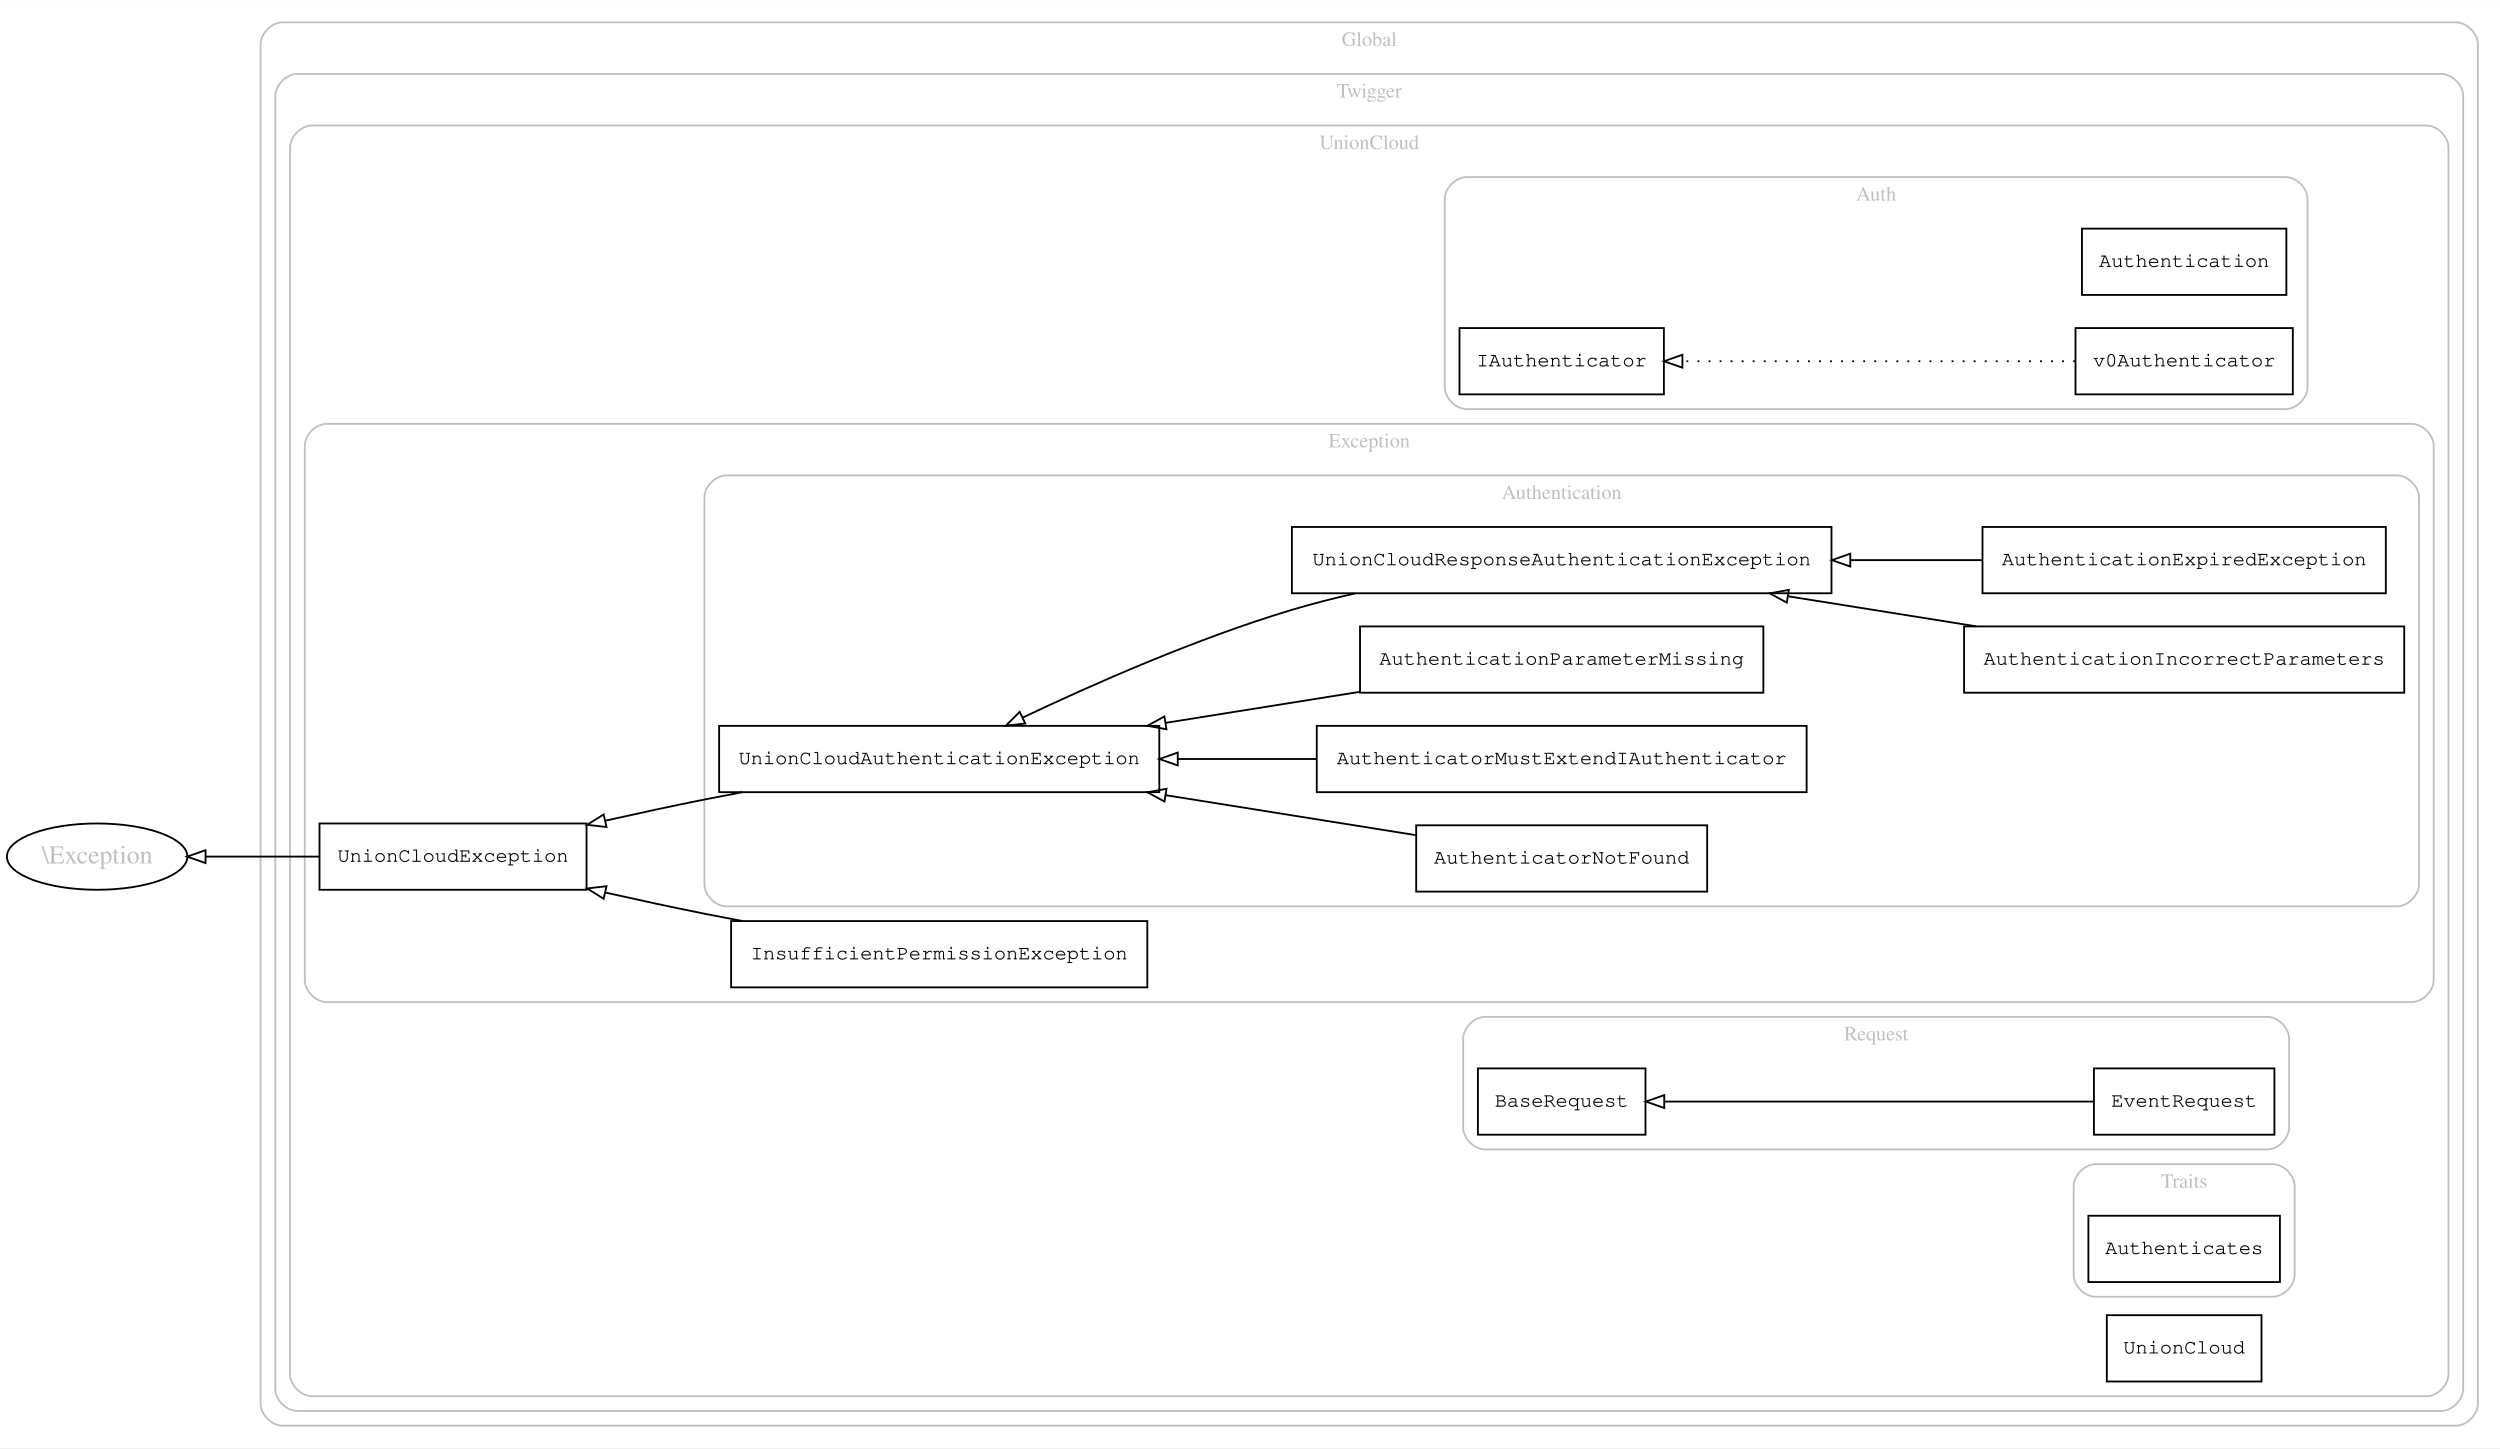
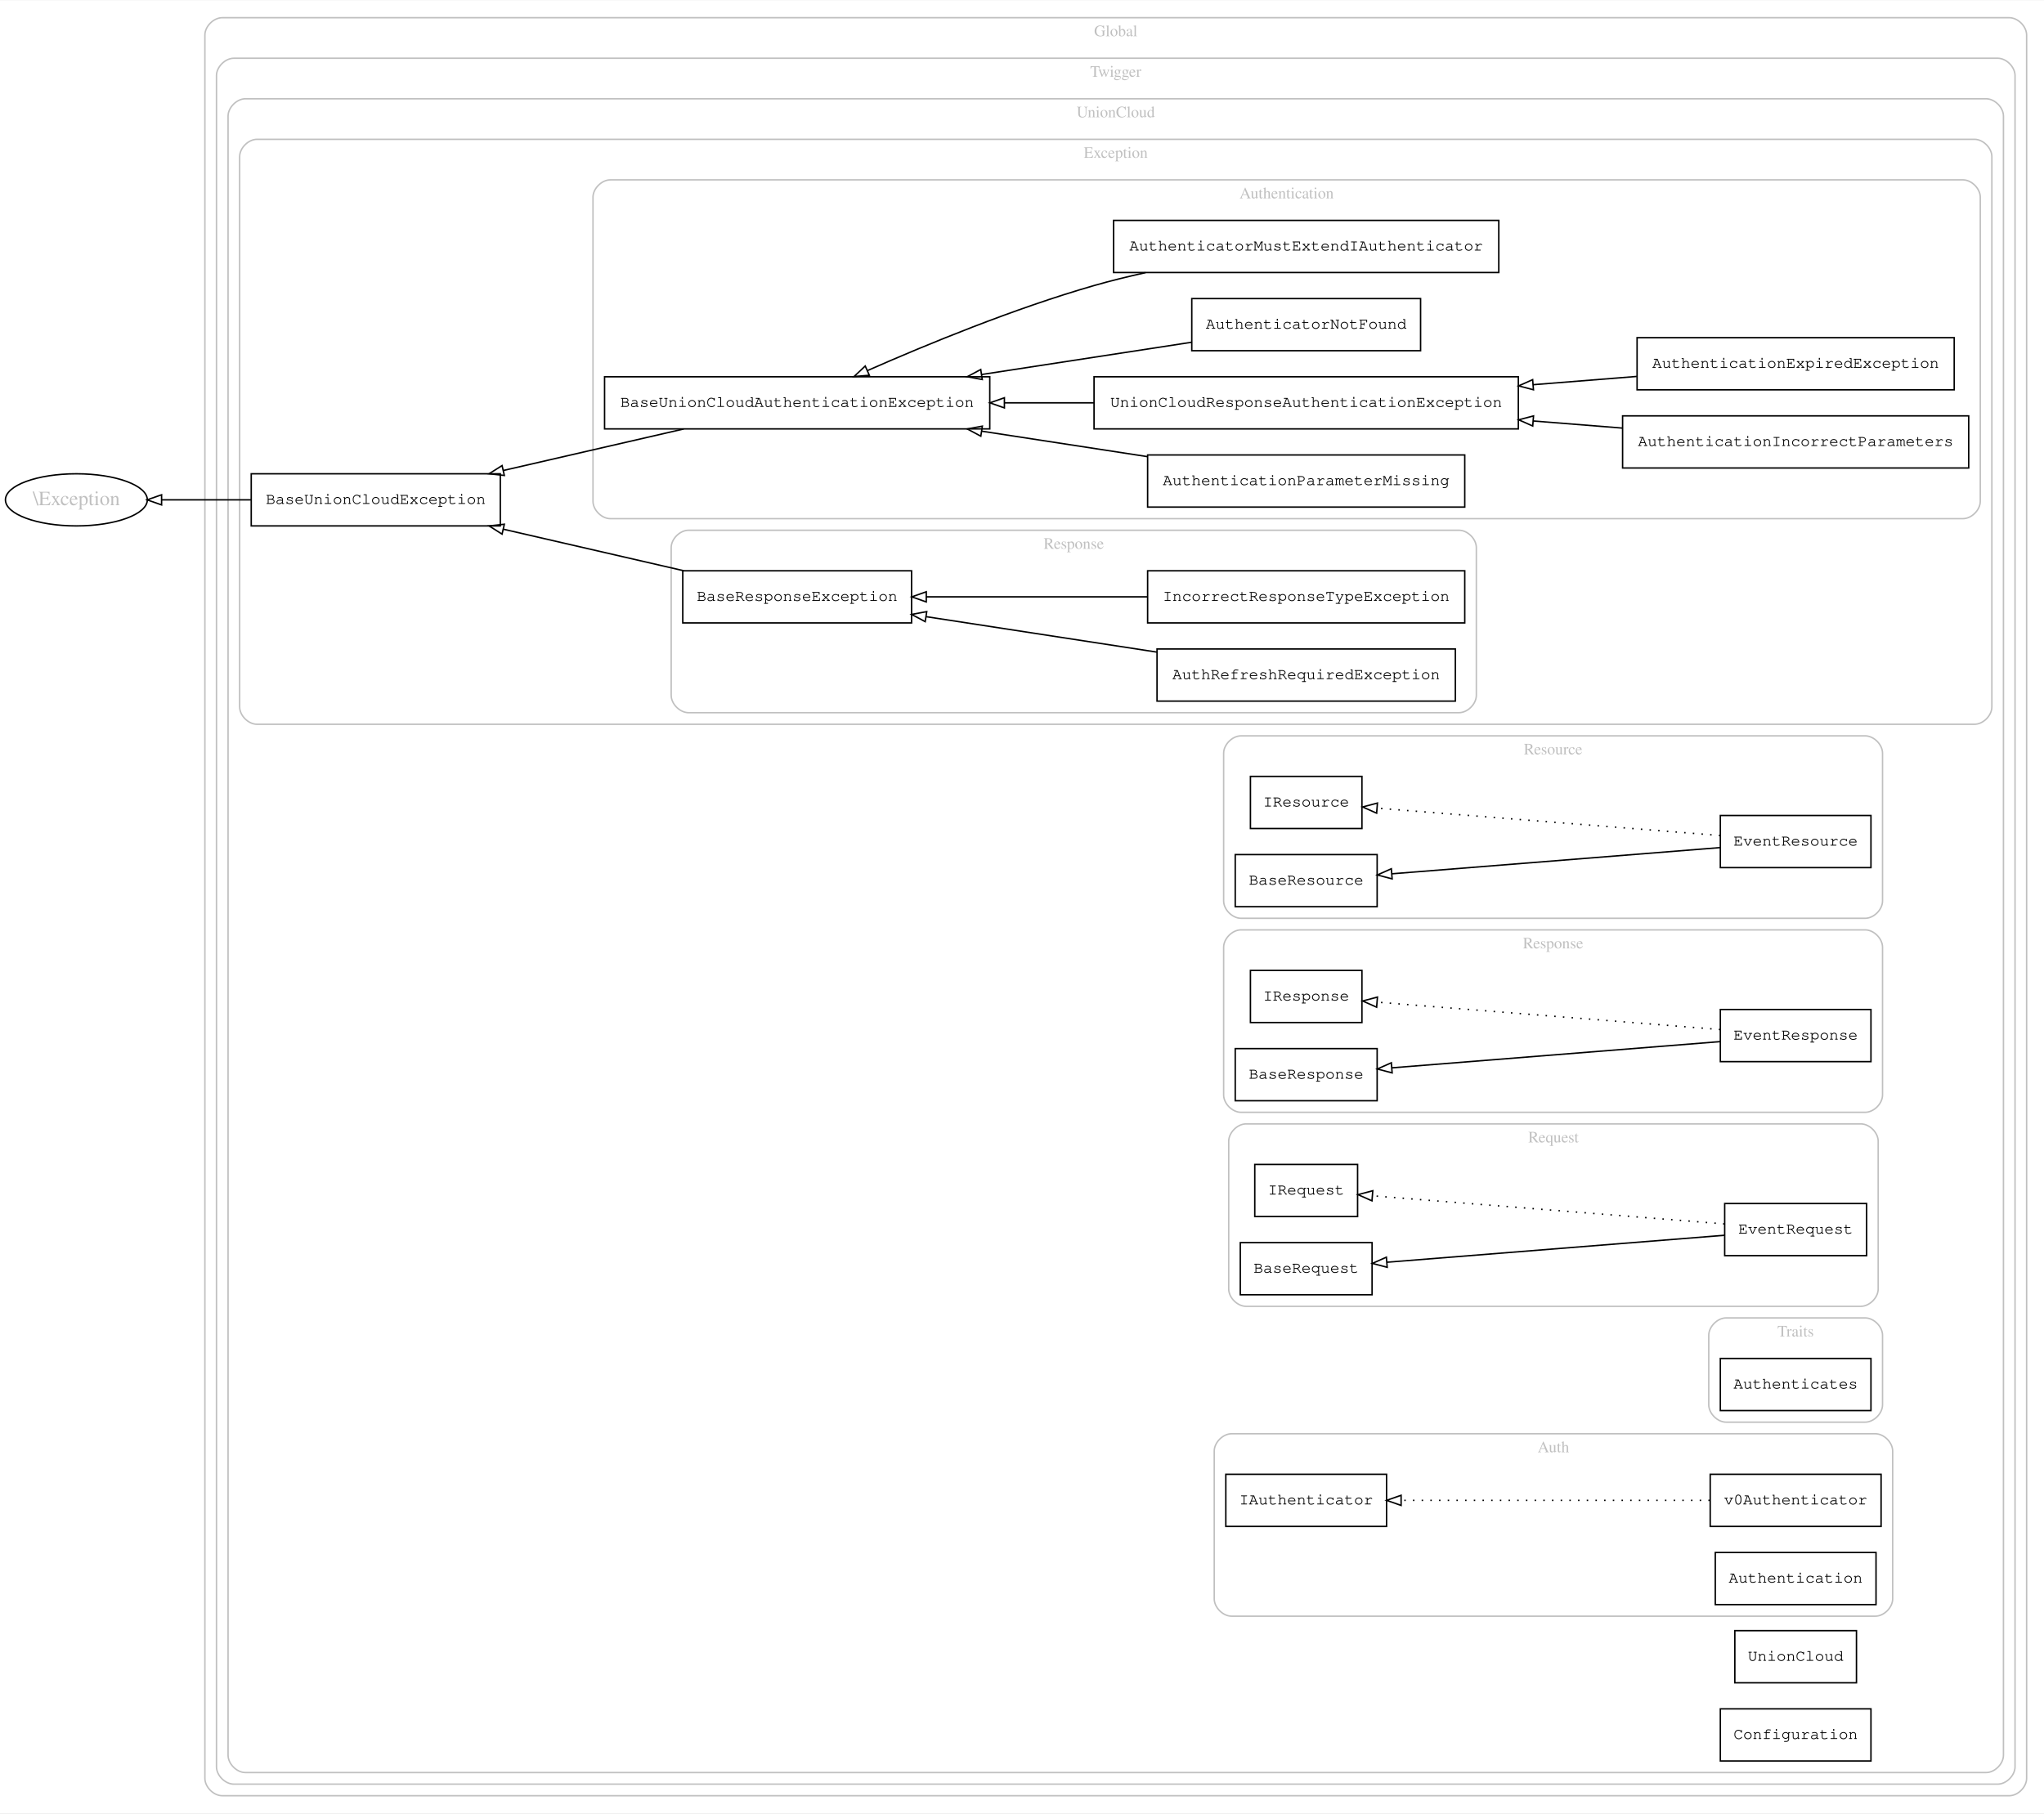
- <svg xmlns="http://www.w3.org/2000/svg" width="1357pt" height="786pt" viewBox="0.00 0.00 1357.49 786.00">
-   <g id="graph0" class="graph" transform="scale(1 1) rotate(0) translate(4 782)">
-     <polygon fill="#ffffff" stroke="transparent" points="-4,4 -4,-782 1353.491,-782 1353.491,4 -4,4" />
+ <svg xmlns="http://www.w3.org/2000/svg" width="1411pt" height="1252pt" viewBox="0.00 0.00 1411.49 1252.00">
+   <g id="graph0" class="graph" transform="scale(1 1) rotate(0) translate(4 1248)">
+     <polygon fill="#ffffff" stroke="transparent" points="-4,4 -4,-1248 1407.491,-1248 1407.491,4 -4,4" />
    <g id="clust1" class="cluster">
-       <path fill="none" stroke="#c0c0c0" d="M149.491,-8C149.491,-8 1329.491,-8 1329.491,-8 1335.491,-8 1341.491,-14 1341.491,-20 1341.491,-20 1341.491,-758 1341.491,-758 1341.491,-764 1335.491,-770 1329.491,-770 1329.491,-770 149.491,-770 149.491,-770 143.491,-770 137.491,-764 137.491,-758 137.491,-758 137.491,-20 137.491,-20 137.491,-14 143.491,-8 149.491,-8" />
-       <text text-anchor="middle" x="739.491" y="-757.2" font-family="Times,serif" font-size="11.00" fill="#c0c0c0">Global</text>
+       <path fill="none" stroke="#c0c0c0" d="M149.491,-8C149.491,-8 1383.491,-8 1383.491,-8 1389.491,-8 1395.491,-14 1395.491,-20 1395.491,-20 1395.491,-1224 1395.491,-1224 1395.491,-1230 1389.491,-1236 1383.491,-1236 1383.491,-1236 149.491,-1236 149.491,-1236 143.491,-1236 137.491,-1230 137.491,-1224 137.491,-1224 137.491,-20 137.491,-20 137.491,-14 143.491,-8 149.491,-8" />
+       <text text-anchor="middle" x="766.491" y="-1223.2" font-family="Times,serif" font-size="11.00" fill="#c0c0c0">Global</text>
    </g>
    <g id="clust2" class="cluster">
-       <path fill="none" stroke="#c0c0c0" d="M157.491,-16C157.491,-16 1321.491,-16 1321.491,-16 1327.491,-16 1333.491,-22 1333.491,-28 1333.491,-28 1333.491,-730 1333.491,-730 1333.491,-736 1327.491,-742 1321.491,-742 1321.491,-742 157.491,-742 157.491,-742 151.491,-742 145.491,-736 145.491,-730 145.491,-730 145.491,-28 145.491,-28 145.491,-22 151.491,-16 157.491,-16" />
-       <text text-anchor="middle" x="739.491" y="-729.2" font-family="Times,serif" font-size="11.00" fill="#c0c0c0">Twigger</text>
+       <path fill="none" stroke="#c0c0c0" d="M157.491,-16C157.491,-16 1375.491,-16 1375.491,-16 1381.491,-16 1387.491,-22 1387.491,-28 1387.491,-28 1387.491,-1196 1387.491,-1196 1387.491,-1202 1381.491,-1208 1375.491,-1208 1375.491,-1208 157.491,-1208 157.491,-1208 151.491,-1208 145.491,-1202 145.491,-1196 145.491,-1196 145.491,-28 145.491,-28 145.491,-22 151.491,-16 157.491,-16" />
+       <text text-anchor="middle" x="766.491" y="-1195.2" font-family="Times,serif" font-size="11.00" fill="#c0c0c0">Twigger</text>
    </g>
    <g id="clust3" class="cluster">
-       <path fill="none" stroke="#c0c0c0" d="M165.491,-24C165.491,-24 1313.491,-24 1313.491,-24 1319.491,-24 1325.491,-30 1325.491,-36 1325.491,-36 1325.491,-702 1325.491,-702 1325.491,-708 1319.491,-714 1313.491,-714 1313.491,-714 165.491,-714 165.491,-714 159.491,-714 153.491,-708 153.491,-702 153.491,-702 153.491,-36 153.491,-36 153.491,-30 159.491,-24 165.491,-24" />
-       <text text-anchor="middle" x="739.491" y="-701.2" font-family="Times,serif" font-size="11.00" fill="#c0c0c0">UnionCloud</text>
+       <path fill="none" stroke="#c0c0c0" d="M165.491,-24C165.491,-24 1367.491,-24 1367.491,-24 1373.491,-24 1379.491,-30 1379.491,-36 1379.491,-36 1379.491,-1168 1379.491,-1168 1379.491,-1174 1373.491,-1180 1367.491,-1180 1367.491,-1180 165.491,-1180 165.491,-1180 159.491,-1180 153.491,-1174 153.491,-1168 153.491,-1168 153.491,-36 153.491,-36 153.491,-30 159.491,-24 165.491,-24" />
+       <text text-anchor="middle" x="766.491" y="-1167.2" font-family="Times,serif" font-size="11.00" fill="#c0c0c0">UnionCloud</text>
    </g>
    <g id="clust4" class="cluster">
-       <path fill="none" stroke="#c0c0c0" d="M792.491,-560C792.491,-560 1236.991,-560 1236.991,-560 1242.991,-560 1248.991,-566 1248.991,-572 1248.991,-572 1248.991,-674 1248.991,-674 1248.991,-680 1242.991,-686 1236.991,-686 1236.991,-686 792.491,-686 792.491,-686 786.491,-686 780.491,-680 780.491,-674 780.491,-674 780.491,-572 780.491,-572 780.491,-566 786.491,-560 792.491,-560" />
-       <text text-anchor="middle" x="1014.741" y="-673.2" font-family="Times,serif" font-size="11.00" fill="#c0c0c0">Auth</text>
+       <path fill="none" stroke="#c0c0c0" d="M173.491,-748C173.491,-748 1359.491,-748 1359.491,-748 1365.491,-748 1371.491,-754 1371.491,-760 1371.491,-760 1371.491,-1140 1371.491,-1140 1371.491,-1146 1365.491,-1152 1359.491,-1152 1359.491,-1152 173.491,-1152 173.491,-1152 167.491,-1152 161.491,-1146 161.491,-1140 161.491,-1140 161.491,-760 161.491,-760 161.491,-754 167.491,-748 173.491,-748" />
+       <text text-anchor="middle" x="766.491" y="-1139.2" font-family="Times,serif" font-size="11.00" fill="#c0c0c0">Exception</text>
    </g>
    <g id="clust5" class="cluster">
-       <path fill="none" stroke="#c0c0c0" d="M173.491,-238C173.491,-238 1305.491,-238 1305.491,-238 1311.491,-238 1317.491,-244 1317.491,-250 1317.491,-250 1317.491,-540 1317.491,-540 1317.491,-546 1311.491,-552 1305.491,-552 1305.491,-552 173.491,-552 173.491,-552 167.491,-552 161.491,-546 161.491,-540 161.491,-540 161.491,-250 161.491,-250 161.491,-244 167.491,-238 173.491,-238" />
-       <text text-anchor="middle" x="739.491" y="-539.2" font-family="Times,serif" font-size="11.00" fill="#c0c0c0">Exception</text>
+       <path fill="none" stroke="#c0c0c0" d="M417.491,-890C417.491,-890 1351.491,-890 1351.491,-890 1357.491,-890 1363.491,-896 1363.491,-902 1363.491,-902 1363.491,-1112 1363.491,-1112 1363.491,-1118 1357.491,-1124 1351.491,-1124 1351.491,-1124 417.491,-1124 417.491,-1124 411.491,-1124 405.491,-1118 405.491,-1112 405.491,-1112 405.491,-902 405.491,-902 405.491,-896 411.491,-890 417.491,-890" />
+       <text text-anchor="middle" x="884.491" y="-1111.2" font-family="Times,serif" font-size="11.00" fill="#c0c0c0">Authentication</text>
    </g>
    <g id="clust6" class="cluster">
-       <path fill="none" stroke="#c0c0c0" d="M390.491,-290C390.491,-290 1297.491,-290 1297.491,-290 1303.491,-290 1309.491,-296 1309.491,-302 1309.491,-302 1309.491,-512 1309.491,-512 1309.491,-518 1303.491,-524 1297.491,-524 1297.491,-524 390.491,-524 390.491,-524 384.491,-524 378.491,-518 378.491,-512 378.491,-512 378.491,-302 378.491,-302 378.491,-296 384.491,-290 390.491,-290" />
-       <text text-anchor="middle" x="843.991" y="-511.2" font-family="Times,serif" font-size="11.00" fill="#c0c0c0">Authentication</text>
+       <path fill="none" stroke="#c0c0c0" d="M471.491,-756C471.491,-756 1003.491,-756 1003.491,-756 1009.491,-756 1015.491,-762 1015.491,-768 1015.491,-768 1015.491,-870 1015.491,-870 1015.491,-876 1009.491,-882 1003.491,-882 1003.491,-882 471.491,-882 471.491,-882 465.491,-882 459.491,-876 459.491,-870 459.491,-870 459.491,-768 459.491,-768 459.491,-762 465.491,-756 471.491,-756" />
+       <text text-anchor="middle" x="737.491" y="-869.2" font-family="Times,serif" font-size="11.00" fill="#c0c0c0">Response</text>
    </g>
    <g id="clust7" class="cluster">
-       <path fill="none" stroke="#c0c0c0" d="M802.491,-158C802.491,-158 1226.991,-158 1226.991,-158 1232.991,-158 1238.991,-164 1238.991,-170 1238.991,-170 1238.991,-218 1238.991,-218 1238.991,-224 1232.991,-230 1226.991,-230 1226.991,-230 802.491,-230 802.491,-230 796.491,-230 790.491,-224 790.491,-218 790.491,-218 790.491,-170 790.491,-170 790.491,-164 796.491,-158 802.491,-158" />
-       <text text-anchor="middle" x="1014.741" y="-217.2" font-family="Times,serif" font-size="11.00" fill="#c0c0c0">Request</text>
+       <path fill="none" stroke="#c0c0c0" d="M852.991,-614C852.991,-614 1283.991,-614 1283.991,-614 1289.991,-614 1295.991,-620 1295.991,-626 1295.991,-626 1295.991,-728 1295.991,-728 1295.991,-734 1289.991,-740 1283.991,-740 1283.991,-740 852.991,-740 852.991,-740 846.991,-740 840.991,-734 840.991,-728 840.991,-728 840.991,-626 840.991,-626 840.991,-620 846.991,-614 852.991,-614" />
+       <text text-anchor="middle" x="1068.491" y="-727.2" font-family="Times,serif" font-size="11.00" fill="#c0c0c0">Resource</text>
    </g>
    <g id="clust8" class="cluster">
-       <path fill="none" stroke="#c0c0c0" d="M1133.991,-78C1133.991,-78 1229.991,-78 1229.991,-78 1235.991,-78 1241.991,-84 1241.991,-90 1241.991,-90 1241.991,-138 1241.991,-138 1241.991,-144 1235.991,-150 1229.991,-150 1229.991,-150 1133.991,-150 1133.991,-150 1127.991,-150 1121.991,-144 1121.991,-138 1121.991,-138 1121.991,-90 1121.991,-90 1121.991,-84 1127.991,-78 1133.991,-78" />
-       <text text-anchor="middle" x="1181.991" y="-137.2" font-family="Times,serif" font-size="11.00" fill="#c0c0c0">Traits</text>
+       <path fill="none" stroke="#c0c0c0" d="M852.991,-480C852.991,-480 1283.991,-480 1283.991,-480 1289.991,-480 1295.991,-486 1295.991,-492 1295.991,-492 1295.991,-594 1295.991,-594 1295.991,-600 1289.991,-606 1283.991,-606 1283.991,-606 852.991,-606 852.991,-606 846.991,-606 840.991,-600 840.991,-594 840.991,-594 840.991,-492 840.991,-492 840.991,-486 846.991,-480 852.991,-480" />
+       <text text-anchor="middle" x="1068.491" y="-593.2" font-family="Times,serif" font-size="11.00" fill="#c0c0c0">Response</text>
+     </g>
+     <g id="clust9" class="cluster">
+       <path fill="none" stroke="#c0c0c0" d="M856.491,-346C856.491,-346 1280.991,-346 1280.991,-346 1286.991,-346 1292.991,-352 1292.991,-358 1292.991,-358 1292.991,-460 1292.991,-460 1292.991,-466 1286.991,-472 1280.991,-472 1280.991,-472 856.491,-472 856.491,-472 850.491,-472 844.491,-466 844.491,-460 844.491,-460 844.491,-358 844.491,-358 844.491,-352 850.491,-346 856.491,-346" />
+       <text text-anchor="middle" x="1068.741" y="-459.2" font-family="Times,serif" font-size="11.00" fill="#c0c0c0">Request</text>
+     </g>
+     <g id="clust10" class="cluster">
+       <path fill="none" stroke="#c0c0c0" d="M1187.991,-266C1187.991,-266 1283.991,-266 1283.991,-266 1289.991,-266 1295.991,-272 1295.991,-278 1295.991,-278 1295.991,-326 1295.991,-326 1295.991,-332 1289.991,-338 1283.991,-338 1283.991,-338 1187.991,-338 1187.991,-338 1181.991,-338 1175.991,-332 1175.991,-326 1175.991,-326 1175.991,-278 1175.991,-278 1175.991,-272 1181.991,-266 1187.991,-266" />
+       <text text-anchor="middle" x="1235.991" y="-325.2" font-family="Times,serif" font-size="11.00" fill="#c0c0c0">Traits</text>
+     </g>
+     <g id="clust11" class="cluster">
+       <path fill="none" stroke="#c0c0c0" d="M846.491,-132C846.491,-132 1290.991,-132 1290.991,-132 1296.991,-132 1302.991,-138 1302.991,-144 1302.991,-144 1302.991,-246 1302.991,-246 1302.991,-252 1296.991,-258 1290.991,-258 1290.991,-258 846.491,-258 846.491,-258 840.491,-258 834.491,-252 834.491,-246 834.491,-246 834.491,-144 834.491,-144 834.491,-138 840.491,-132 846.491,-132" />
+       <text text-anchor="middle" x="1068.741" y="-245.2" font-family="Times,serif" font-size="11.00" fill="#c0c0c0">Auth</text>
    </g>
    <g id="node1" class="node">
-       <polygon fill="none" stroke="#000000" points="1237.491,-658 1126.491,-658 1126.491,-622 1237.491,-622 1237.491,-658" />
-       <text text-anchor="middle" x="1181.991" y="-637.2" font-family="Courier,monospace" font-size="11.00" fill="#000000">Authentication</text>
+       <polygon fill="none" stroke="#000000" points="1044.491,-988 751.491,-988 751.491,-952 1044.491,-952 1044.491,-988" />
+       <text text-anchor="middle" x="897.991" y="-967.2" font-family="Courier,monospace" font-size="11.00" fill="#000000">UnionCloudResponseAuthenticationException</text>
    </g>
    <g id="node2" class="node">
-       <polygon fill="none" stroke="#000000" points="1240.991,-604 1122.991,-604 1122.991,-568 1240.991,-568 1240.991,-604" />
-       <text text-anchor="middle" x="1181.991" y="-583.2" font-family="Courier,monospace" font-size="11.00" fill="#000000">v0Authenticator</text>
+       <polygon fill="none" stroke="#000000" points="679.491,-988 413.491,-988 413.491,-952 679.491,-952 679.491,-988" />
+       <text text-anchor="middle" x="546.491" y="-967.2" font-family="Courier,monospace" font-size="11.00" fill="#000000">BaseUnionCloudAuthenticationException</text>
+     </g>
+     <g id="edge1" class="edge">
+       <path fill="none" stroke="#000000" d="M751.469,-970C731.084,-970 710.159,-970 689.833,-970" />
+       <polygon fill="none" stroke="#000000" points="689.587,-966.5 679.587,-970 689.587,-973.5 689.587,-966.5" />
+     </g>
+     <g id="node11" class="node">
+       <polygon fill="none" stroke="#000000" points="341.491,-921 169.491,-921 169.491,-885 341.491,-885 341.491,-921" />
+       <text text-anchor="middle" x="255.491" y="-900.2" font-family="Courier,monospace" font-size="11.00" fill="#000000">BaseUnionCloudException</text>
+     </g>
+     <g id="edge2" class="edge">
+       <path fill="none" stroke="#000000" d="M468.126,-951.957C429.717,-943.114 383.314,-932.43 343.669,-923.302" />
+       <polygon fill="none" stroke="#000000" points="344.275,-919.85 333.744,-921.017 342.704,-926.672 344.275,-919.85" />
    </g>
    <g id="node3" class="node">
-       <polygon fill="none" stroke="#000000" points="899.491,-604 788.491,-604 788.491,-568 899.491,-568 899.491,-604" />
-       <text text-anchor="middle" x="843.991" y="-583.2" font-family="Courier,monospace" font-size="11.00" fill="#000000">IAuthenticator</text>
-     </g>
-     <g id="edge1" class="edge">
-       <path fill="none" stroke="#000000" stroke-dasharray="1,5" d="M1122.729,-586C1063.097,-586 971.349,-586 909.566,-586" />
-       <polygon fill="none" stroke="#000000" points="909.536,-582.5 899.536,-586 909.536,-589.5 909.536,-582.5" />
+       <polygon fill="none" stroke="#000000" points="1345.491,-1015 1126.491,-1015 1126.491,-979 1345.491,-979 1345.491,-1015" />
+       <text text-anchor="middle" x="1235.991" y="-994.2" font-family="Courier,monospace" font-size="11.00" fill="#000000">AuthenticationExpiredException</text>
+     </g>
+     <g id="edge5" class="edge">
+       <path fill="none" stroke="#000000" d="M1126.252,-988.234C1103.381,-986.407 1078.851,-984.447 1054.66,-982.515" />
+       <polygon fill="none" stroke="#000000" points="1054.933,-979.026 1044.686,-981.718 1054.375,-986.004 1054.933,-979.026" />
    </g>
    <g id="node4" class="node">
-       <polygon fill="none" stroke="#000000" points="1291.491,-496 1072.491,-496 1072.491,-460 1291.491,-460 1291.491,-496" />
-       <text text-anchor="middle" x="1181.991" y="-475.2" font-family="Courier,monospace" font-size="11.00" fill="#000000">AuthenticationExpiredException</text>
+       <polygon fill="none" stroke="#000000" points="1030.991,-1096 764.991,-1096 764.991,-1060 1030.991,-1060 1030.991,-1096" />
+       <text text-anchor="middle" x="897.991" y="-1075.2" font-family="Courier,monospace" font-size="11.00" fill="#000000">AuthenticatorMustExtendIAuthenticator</text>
+     </g>
+     <g id="edge8" class="edge">
+       <path fill="none" stroke="#000000" d="M787.068,-1059.922C774.983,-1057.252 762.927,-1054.279 751.491,-1051 696.547,-1035.244 635.932,-1010.299 594.967,-992.253" />
+       <polygon fill="none" stroke="#000000" points="596.324,-989.026 585.764,-988.168 593.484,-995.424 596.324,-989.026" />
+     </g>
+     <g id="node5" class="node">
+       <polygon fill="none" stroke="#000000" points="976.991,-1042 818.991,-1042 818.991,-1006 976.991,-1006 976.991,-1042" />
+       <text text-anchor="middle" x="897.991" y="-1021.2" font-family="Courier,monospace" font-size="11.00" fill="#000000">AuthenticatorNotFound</text>
+     </g>
+     <g id="edge11" class="edge">
+       <path fill="none" stroke="#000000" d="M818.67,-1011.814C775.953,-1005.251 722.228,-996.998 673.819,-989.561" />
+       <polygon fill="none" stroke="#000000" points="674.311,-986.096 663.895,-988.036 673.248,-993.014 674.311,-986.096" />
+     </g>
+     <g id="node6" class="node">
+       <polygon fill="none" stroke="#000000" points="1355.491,-961 1116.491,-961 1116.491,-925 1355.491,-925 1355.491,-961" />
+       <text text-anchor="middle" x="1235.991" y="-940.2" font-family="Courier,monospace" font-size="11.00" fill="#000000">AuthenticationIncorrectParameters</text>
+     </g>
+     <g id="edge17" class="edge">
+       <path fill="none" stroke="#000000" d="M1116.35,-952.557C1096.439,-954.148 1075.527,-955.818 1054.858,-957.469" />
+       <polygon fill="none" stroke="#000000" points="1054.425,-953.993 1044.736,-958.278 1054.983,-960.97 1054.425,-953.993" />
+     </g>
+     <g id="node7" class="node">
+       <polygon fill="none" stroke="#000000" points="1007.491,-934 788.491,-934 788.491,-898 1007.491,-898 1007.491,-934" />
+       <text text-anchor="middle" x="897.991" y="-913.2" font-family="Courier,monospace" font-size="11.00" fill="#000000">AuthenticationParameterMissing</text>
+     </g>
+     <g id="edge18" class="edge">
+       <path fill="none" stroke="#000000" d="M788.22,-932.864C751.978,-938.432 711.357,-944.672 673.909,-950.425" />
+       <polygon fill="none" stroke="#000000" points="673.304,-946.977 663.952,-951.955 674.367,-953.896 673.304,-946.977" />
+     </g>
+     <g id="node8" class="node">
+       <polygon fill="none" stroke="#000000" points="1007.491,-854 788.491,-854 788.491,-818 1007.491,-818 1007.491,-854" />
+       <text text-anchor="middle" x="897.991" y="-833.2" font-family="Courier,monospace" font-size="11.00" fill="#000000">IncorrectResponseTypeException</text>
+     </g>
+     <g id="node9" class="node">
+       <polygon fill="none" stroke="#000000" points="625.491,-854 467.491,-854 467.491,-818 625.491,-818 625.491,-854" />
+       <text text-anchor="middle" x="546.491" y="-833.2" font-family="Courier,monospace" font-size="11.00" fill="#000000">BaseResponseException</text>
+     </g>
+     <g id="edge12" class="edge">
+       <path fill="none" stroke="#000000" d="M788.22,-836C739.146,-836 682.043,-836 635.663,-836" />
+       <polygon fill="none" stroke="#000000" points="635.635,-832.5 625.635,-836 635.635,-839.5 635.635,-832.5" />
+     </g>
+     <g id="edge14" class="edge">
+       <path fill="none" stroke="#000000" d="M468.126,-854.043C429.717,-862.886 383.314,-873.57 343.669,-882.698" />
+       <polygon fill="none" stroke="#000000" points="342.704,-879.328 333.744,-884.983 344.275,-886.15 342.704,-879.328" />
    </g>
    <g id="node10" class="node">
-       <polygon fill="none" stroke="#000000" points="990.491,-496 697.491,-496 697.491,-460 990.491,-460 990.491,-496" />
-       <text text-anchor="middle" x="843.991" y="-475.2" font-family="Courier,monospace" font-size="11.00" fill="#000000">UnionCloudResponseAuthenticationException</text>
-     </g>
-     <g id="edge2" class="edge">
-       <path fill="none" stroke="#000000" d="M1072.252,-478C1049.483,-478 1025.069,-478 1000.983,-478" />
-       <polygon fill="none" stroke="#000000" points="1000.686,-474.5 990.686,-478 1000.686,-481.5 1000.686,-474.5" />
-     </g>
-     <g id="node5" class="node">
-       <polygon fill="none" stroke="#000000" points="1301.491,-442 1062.491,-442 1062.491,-406 1301.491,-406 1301.491,-442" />
-       <text text-anchor="middle" x="1181.991" y="-421.2" font-family="Courier,monospace" font-size="11.00" fill="#000000">AuthenticationIncorrectParameters</text>
+       <polygon fill="none" stroke="#000000" points="1000.991,-800 794.991,-800 794.991,-764 1000.991,-764 1000.991,-800" />
+       <text text-anchor="middle" x="897.991" y="-779.2" font-family="Courier,monospace" font-size="11.00" fill="#000000">AuthRefreshRequiredException</text>
+     </g>
+     <g id="edge16" class="edge">
+       <path fill="none" stroke="#000000" d="M794.905,-797.837C744.409,-805.594 684.201,-814.844 635.706,-822.294" />
+       <polygon fill="none" stroke="#000000" points="634.896,-818.878 625.543,-823.856 635.959,-825.796 634.896,-818.878" />
+     </g>
+     <g id="node27" class="node">
+       <ellipse fill="none" stroke="#000000" cx="48.746" cy="-903" rx="48.993" ry="18" />
+       <text text-anchor="middle" x="48.746" y="-899.3" font-family="Times,serif" font-size="14.00" fill="#c0c0c0">\Exception</text>
+     </g>
+     <g id="edge13" class="edge">
+       <path fill="none" stroke="#000000" d="M169.31,-903C148.554,-903 126.846,-903 107.662,-903" />
+       <polygon fill="none" stroke="#000000" points="107.584,-899.5 97.584,-903 107.583,-906.5 107.584,-899.5" />
+     </g>
+     <g id="node12" class="node">
+       <polygon fill="none" stroke="#000000" points="1287.991,-685 1183.991,-685 1183.991,-649 1287.991,-649 1287.991,-685" />
+       <text text-anchor="middle" x="1235.991" y="-664.2" font-family="Courier,monospace" font-size="11.00" fill="#000000">EventResource</text>
+     </g>
+     <g id="node13" class="node">
+       <polygon fill="none" stroke="#000000" points="946.991,-658 848.991,-658 848.991,-622 946.991,-622 946.991,-658" />
+       <text text-anchor="middle" x="897.991" y="-637.2" font-family="Courier,monospace" font-size="11.00" fill="#000000">BaseResource</text>
    </g>
    <g id="edge3" class="edge">
-       <path fill="none" stroke="#000000" d="M1068.972,-442.056C1036.275,-447.28 1000.427,-453.007 967.144,-458.325" />
-       <polygon fill="none" stroke="#000000" points="966.226,-454.927 956.904,-459.961 967.331,-461.839 966.226,-454.927" />
-     </g>
-     <g id="node6" class="node">
-       <polygon fill="none" stroke="#000000" points="953.491,-442 734.491,-442 734.491,-406 953.491,-406 953.491,-442" />
-       <text text-anchor="middle" x="843.991" y="-421.2" font-family="Courier,monospace" font-size="11.00" fill="#000000">AuthenticationParameterMissing</text>
-     </g>
-     <g id="node9" class="node">
-       <polygon fill="none" stroke="#000000" points="625.491,-388 386.491,-388 386.491,-352 625.491,-352 625.491,-388" />
-       <text text-anchor="middle" x="505.991" y="-367.2" font-family="Courier,monospace" font-size="11.00" fill="#000000">UnionCloudAuthenticationException</text>
+       <path fill="none" stroke="#000000" d="M1183.92,-662.84C1122.788,-657.957 1021.62,-649.876 957.458,-644.75" />
+       <polygon fill="none" stroke="#000000" points="957.346,-641.23 947.099,-643.923 956.789,-648.208 957.346,-641.23" />
+     </g>
+     <g id="node14" class="node">
+       <polygon fill="none" stroke="#000000" points="936.491,-712 859.491,-712 859.491,-676 936.491,-676 936.491,-712" />
+       <text text-anchor="middle" x="897.991" y="-691.2" font-family="Courier,monospace" font-size="11.00" fill="#000000">IResource</text>
    </g>
    <g id="edge4" class="edge">
-       <path fill="none" stroke="#000000" d="M734.252,-406.468C700.655,-401.1 663.48,-395.161 629.056,-389.661" />
-       <polygon fill="none" stroke="#000000" points="629.376,-386.168 618.949,-388.046 628.271,-393.08 629.376,-386.168" />
-     </g>
-     <g id="node7" class="node">
-       <polygon fill="none" stroke="#000000" points="976.991,-388 710.991,-388 710.991,-352 976.991,-352 976.991,-388" />
-       <text text-anchor="middle" x="843.991" y="-367.2" font-family="Courier,monospace" font-size="11.00" fill="#000000">AuthenticatorMustExtendIAuthenticator</text>
-     </g>
-     <g id="edge5" class="edge">
-       <path fill="none" stroke="#000000" d="M710.89,-370C686.129,-370 660.29,-370 635.635,-370" />
-       <polygon fill="none" stroke="#000000" points="635.518,-366.5 625.518,-370 635.517,-373.5 635.518,-366.5" />
-     </g>
-     <g id="node8" class="node">
-       <polygon fill="none" stroke="#000000" points="922.991,-334 764.991,-334 764.991,-298 922.991,-298 922.991,-334" />
-       <text text-anchor="middle" x="843.991" y="-313.2" font-family="Courier,monospace" font-size="11.00" fill="#000000">AuthenticatorNotFound</text>
+       <path fill="none" stroke="#000000" stroke-dasharray="1,5" d="M1183.92,-671.16C1119.367,-676.316 1010.173,-685.039 947.048,-690.081" />
+       <polygon fill="none" stroke="#000000" points="946.639,-686.603 936.95,-690.888 947.197,-693.58 946.639,-686.603" />
+     </g>
+     <g id="node15" class="node">
+       <polygon fill="none" stroke="#000000" points="946.991,-524 848.991,-524 848.991,-488 946.991,-488 946.991,-524" />
+       <text text-anchor="middle" x="897.991" y="-503.2" font-family="Courier,monospace" font-size="11.00" fill="#000000">BaseResponse</text>
+     </g>
+     <g id="node16" class="node">
+       <polygon fill="none" stroke="#000000" points="1287.991,-551 1183.991,-551 1183.991,-515 1287.991,-515 1287.991,-551" />
+       <text text-anchor="middle" x="1235.991" y="-530.2" font-family="Courier,monospace" font-size="11.00" fill="#000000">EventResponse</text>
+     </g>
+     <g id="edge9" class="edge">
+       <path fill="none" stroke="#000000" d="M1183.92,-528.84C1122.788,-523.957 1021.62,-515.876 957.458,-510.75" />
+       <polygon fill="none" stroke="#000000" points="957.346,-507.23 947.099,-509.923 956.789,-514.208 957.346,-507.23" />
+     </g>
+     <g id="node17" class="node">
+       <polygon fill="none" stroke="#000000" points="936.491,-578 859.491,-578 859.491,-542 936.491,-542 936.491,-578" />
+       <text text-anchor="middle" x="897.991" y="-557.2" font-family="Courier,monospace" font-size="11.00" fill="#000000">IResponse</text>
+     </g>
+     <g id="edge10" class="edge">
+       <path fill="none" stroke="#000000" stroke-dasharray="1,5" d="M1183.92,-537.16C1119.367,-542.316 1010.173,-551.039 947.048,-556.081" />
+       <polygon fill="none" stroke="#000000" points="946.639,-552.603 936.95,-556.888 947.197,-559.58 946.639,-552.603" />
+     </g>
+     <g id="node18" class="node">
+       <polygon fill="none" stroke="#000000" points="1284.991,-417 1186.991,-417 1186.991,-381 1284.991,-381 1284.991,-417" />
+       <text text-anchor="middle" x="1235.991" y="-396.2" font-family="Courier,monospace" font-size="11.00" fill="#000000">EventRequest</text>
+     </g>
+     <g id="node19" class="node">
+       <polygon fill="none" stroke="#000000" points="943.491,-390 852.491,-390 852.491,-354 943.491,-354 943.491,-390" />
+       <text text-anchor="middle" x="897.991" y="-369.2" font-family="Courier,monospace" font-size="11.00" fill="#000000">BaseRequest</text>
    </g>
    <g id="edge6" class="edge">
-       <path fill="none" stroke="#000000" d="M764.745,-328.661C724.298,-335.123 674.189,-343.128 628.871,-350.368" />
-       <polygon fill="none" stroke="#000000" points="628.301,-346.915 618.978,-351.949 629.405,-353.827 628.301,-346.915" />
-     </g>
-     <g id="node12" class="node">
-       <polygon fill="none" stroke="#000000" points="314.491,-335 169.491,-335 169.491,-299 314.491,-299 314.491,-335" />
-       <text text-anchor="middle" x="241.991" y="-314.2" font-family="Courier,monospace" font-size="11.00" fill="#000000">UnionCloudException</text>
+       <path fill="none" stroke="#000000" d="M1186.843,-395.074C1124.885,-390.125 1018.648,-381.638 953.728,-376.452" />
+       <polygon fill="none" stroke="#000000" points="953.923,-372.957 943.676,-375.649 953.366,-379.935 953.923,-372.957" />
+     </g>
+     <g id="node20" class="node">
+       <polygon fill="none" stroke="#000000" points="933.491,-444 862.491,-444 862.491,-408 933.491,-408 933.491,-444" />
+       <text text-anchor="middle" x="897.991" y="-423.2" font-family="Courier,monospace" font-size="11.00" fill="#000000">IRequest</text>
    </g>
    <g id="edge7" class="edge">
-       <path fill="none" stroke="#000000" d="M399.128,-351.985C392.137,-350.676 385.21,-349.342 378.491,-348 360.998,-344.507 342.314,-340.468 324.56,-336.484" />
-       <polygon fill="none" stroke="#000000" points="325.331,-333.07 314.805,-334.28 323.788,-339.898 325.331,-333.07" />
-     </g>
-     <g id="edge8" class="edge">
-       <path fill="none" stroke="#000000" d="M731.807,-459.93C720.134,-457.276 708.516,-454.304 697.491,-451 646.01,-435.57 589.638,-410.691 551.477,-392.572" />
-       <polygon fill="none" stroke="#000000" points="552.712,-389.283 542.181,-388.121 549.689,-395.597 552.712,-389.283" />
-     </g>
-     <g id="node11" class="node">
-       <polygon fill="none" stroke="#000000" points="618.991,-282 392.991,-282 392.991,-246 618.991,-246 618.991,-282" />
-       <text text-anchor="middle" x="505.991" y="-261.2" font-family="Courier,monospace" font-size="11.00" fill="#000000">InsufficientPermissionException</text>
-     </g>
-     <g id="edge9" class="edge">
-       <path fill="none" stroke="#000000" d="M399.128,-282.015C392.137,-283.324 385.21,-284.658 378.491,-286 360.998,-289.493 342.314,-293.532 324.56,-297.516" />
-       <polygon fill="none" stroke="#000000" points="323.788,-294.102 314.805,-299.72 325.331,-300.93 323.788,-294.102" />
-     </g>
-     <g id="node17" class="node">
-       <ellipse fill="none" stroke="#000000" cx="48.746" cy="-317" rx="48.993" ry="18" />
-       <text text-anchor="middle" x="48.746" y="-313.3" font-family="Times,serif" font-size="14.00" fill="#c0c0c0">\Exception</text>
-     </g>
-     <g id="edge10" class="edge">
-       <path fill="none" stroke="#000000" d="M169.484,-317C149.149,-317 127.291,-317 107.837,-317" />
-       <polygon fill="none" stroke="#000000" points="107.603,-313.5 97.603,-317 107.603,-320.5 107.603,-313.5" />
-     </g>
-     <g id="node13" class="node">
-       <polygon fill="none" stroke="#000000" points="889.491,-202 798.491,-202 798.491,-166 889.491,-166 889.491,-202" />
-       <text text-anchor="middle" x="843.991" y="-181.2" font-family="Courier,monospace" font-size="11.00" fill="#000000">BaseRequest</text>
-     </g>
-     <g id="node14" class="node">
-       <polygon fill="none" stroke="#000000" points="1230.991,-202 1132.991,-202 1132.991,-166 1230.991,-166 1230.991,-202" />
-       <text text-anchor="middle" x="1181.991" y="-181.2" font-family="Courier,monospace" font-size="11.00" fill="#000000">EventRequest</text>
-     </g>
-     <g id="edge11" class="edge">
-       <path fill="none" stroke="#000000" d="M1132.843,-184C1070.885,-184 964.648,-184 899.728,-184" />
-       <polygon fill="none" stroke="#000000" points="899.677,-180.5 889.676,-184 899.676,-187.5 899.677,-180.5" />
-     </g>
-     <g id="node15" class="node">
-       <polygon fill="none" stroke="#000000" points="1233.991,-122 1129.991,-122 1129.991,-86 1233.991,-86 1233.991,-122" />
-       <text text-anchor="middle" x="1181.991" y="-101.2" font-family="Courier,monospace" font-size="11.00" fill="#000000">Authenticates</text>
-     </g>
-     <g id="node16" class="node">
-       <polygon fill="none" stroke="#000000" points="1223.991,-68 1139.991,-68 1139.991,-32 1223.991,-32 1223.991,-68" />
-       <text text-anchor="middle" x="1181.991" y="-47.2" font-family="Courier,monospace" font-size="11.00" fill="#000000">UnionCloud</text>
+       <path fill="none" stroke="#000000" stroke-dasharray="1,5" d="M1186.843,-402.926C1121.631,-408.135 1007.365,-417.263 943.852,-422.337" />
+       <polygon fill="none" stroke="#000000" points="943.423,-418.86 933.734,-423.145 943.981,-425.837 943.423,-418.86" />
+     </g>
+     <g id="node21" class="node">
+       <polygon fill="none" stroke="#000000" points="1287.991,-310 1183.991,-310 1183.991,-274 1287.991,-274 1287.991,-310" />
+       <text text-anchor="middle" x="1235.991" y="-289.2" font-family="Courier,monospace" font-size="11.00" fill="#000000">Authenticates</text>
+     </g>
+     <g id="node22" class="node">
+       <polygon fill="none" stroke="#000000" points="1294.991,-230 1176.991,-230 1176.991,-194 1294.991,-194 1294.991,-230" />
+       <text text-anchor="middle" x="1235.991" y="-209.2" font-family="Courier,monospace" font-size="11.00" fill="#000000">v0Authenticator</text>
+     </g>
+     <g id="node24" class="node">
+       <polygon fill="none" stroke="#000000" points="953.491,-230 842.491,-230 842.491,-194 953.491,-194 953.491,-230" />
+       <text text-anchor="middle" x="897.991" y="-209.2" font-family="Courier,monospace" font-size="11.00" fill="#000000">IAuthenticator</text>
+     </g>
+     <g id="edge15" class="edge">
+       <path fill="none" stroke="#000000" stroke-dasharray="1,5" d="M1176.729,-212C1117.097,-212 1025.349,-212 963.566,-212" />
+       <polygon fill="none" stroke="#000000" points="963.536,-208.5 953.536,-212 963.536,-215.5 963.536,-208.5" />
+     </g>
+     <g id="node23" class="node">
+       <polygon fill="none" stroke="#000000" points="1291.491,-176 1180.491,-176 1180.491,-140 1291.491,-140 1291.491,-176" />
+       <text text-anchor="middle" x="1235.991" y="-155.2" font-family="Courier,monospace" font-size="11.00" fill="#000000">Authentication</text>
+     </g>
+     <g id="node25" class="node">
+       <polygon fill="none" stroke="#000000" points="1277.991,-122 1193.991,-122 1193.991,-86 1277.991,-86 1277.991,-122" />
+       <text text-anchor="middle" x="1235.991" y="-101.2" font-family="Courier,monospace" font-size="11.00" fill="#000000">UnionCloud</text>
+     </g>
+     <g id="node26" class="node">
+       <polygon fill="none" stroke="#000000" points="1287.991,-68 1183.991,-68 1183.991,-32 1287.991,-32 1287.991,-68" />
+       <text text-anchor="middle" x="1235.991" y="-47.2" font-family="Courier,monospace" font-size="11.00" fill="#000000">Configuration</text>
    </g>
  </g>
</svg>
